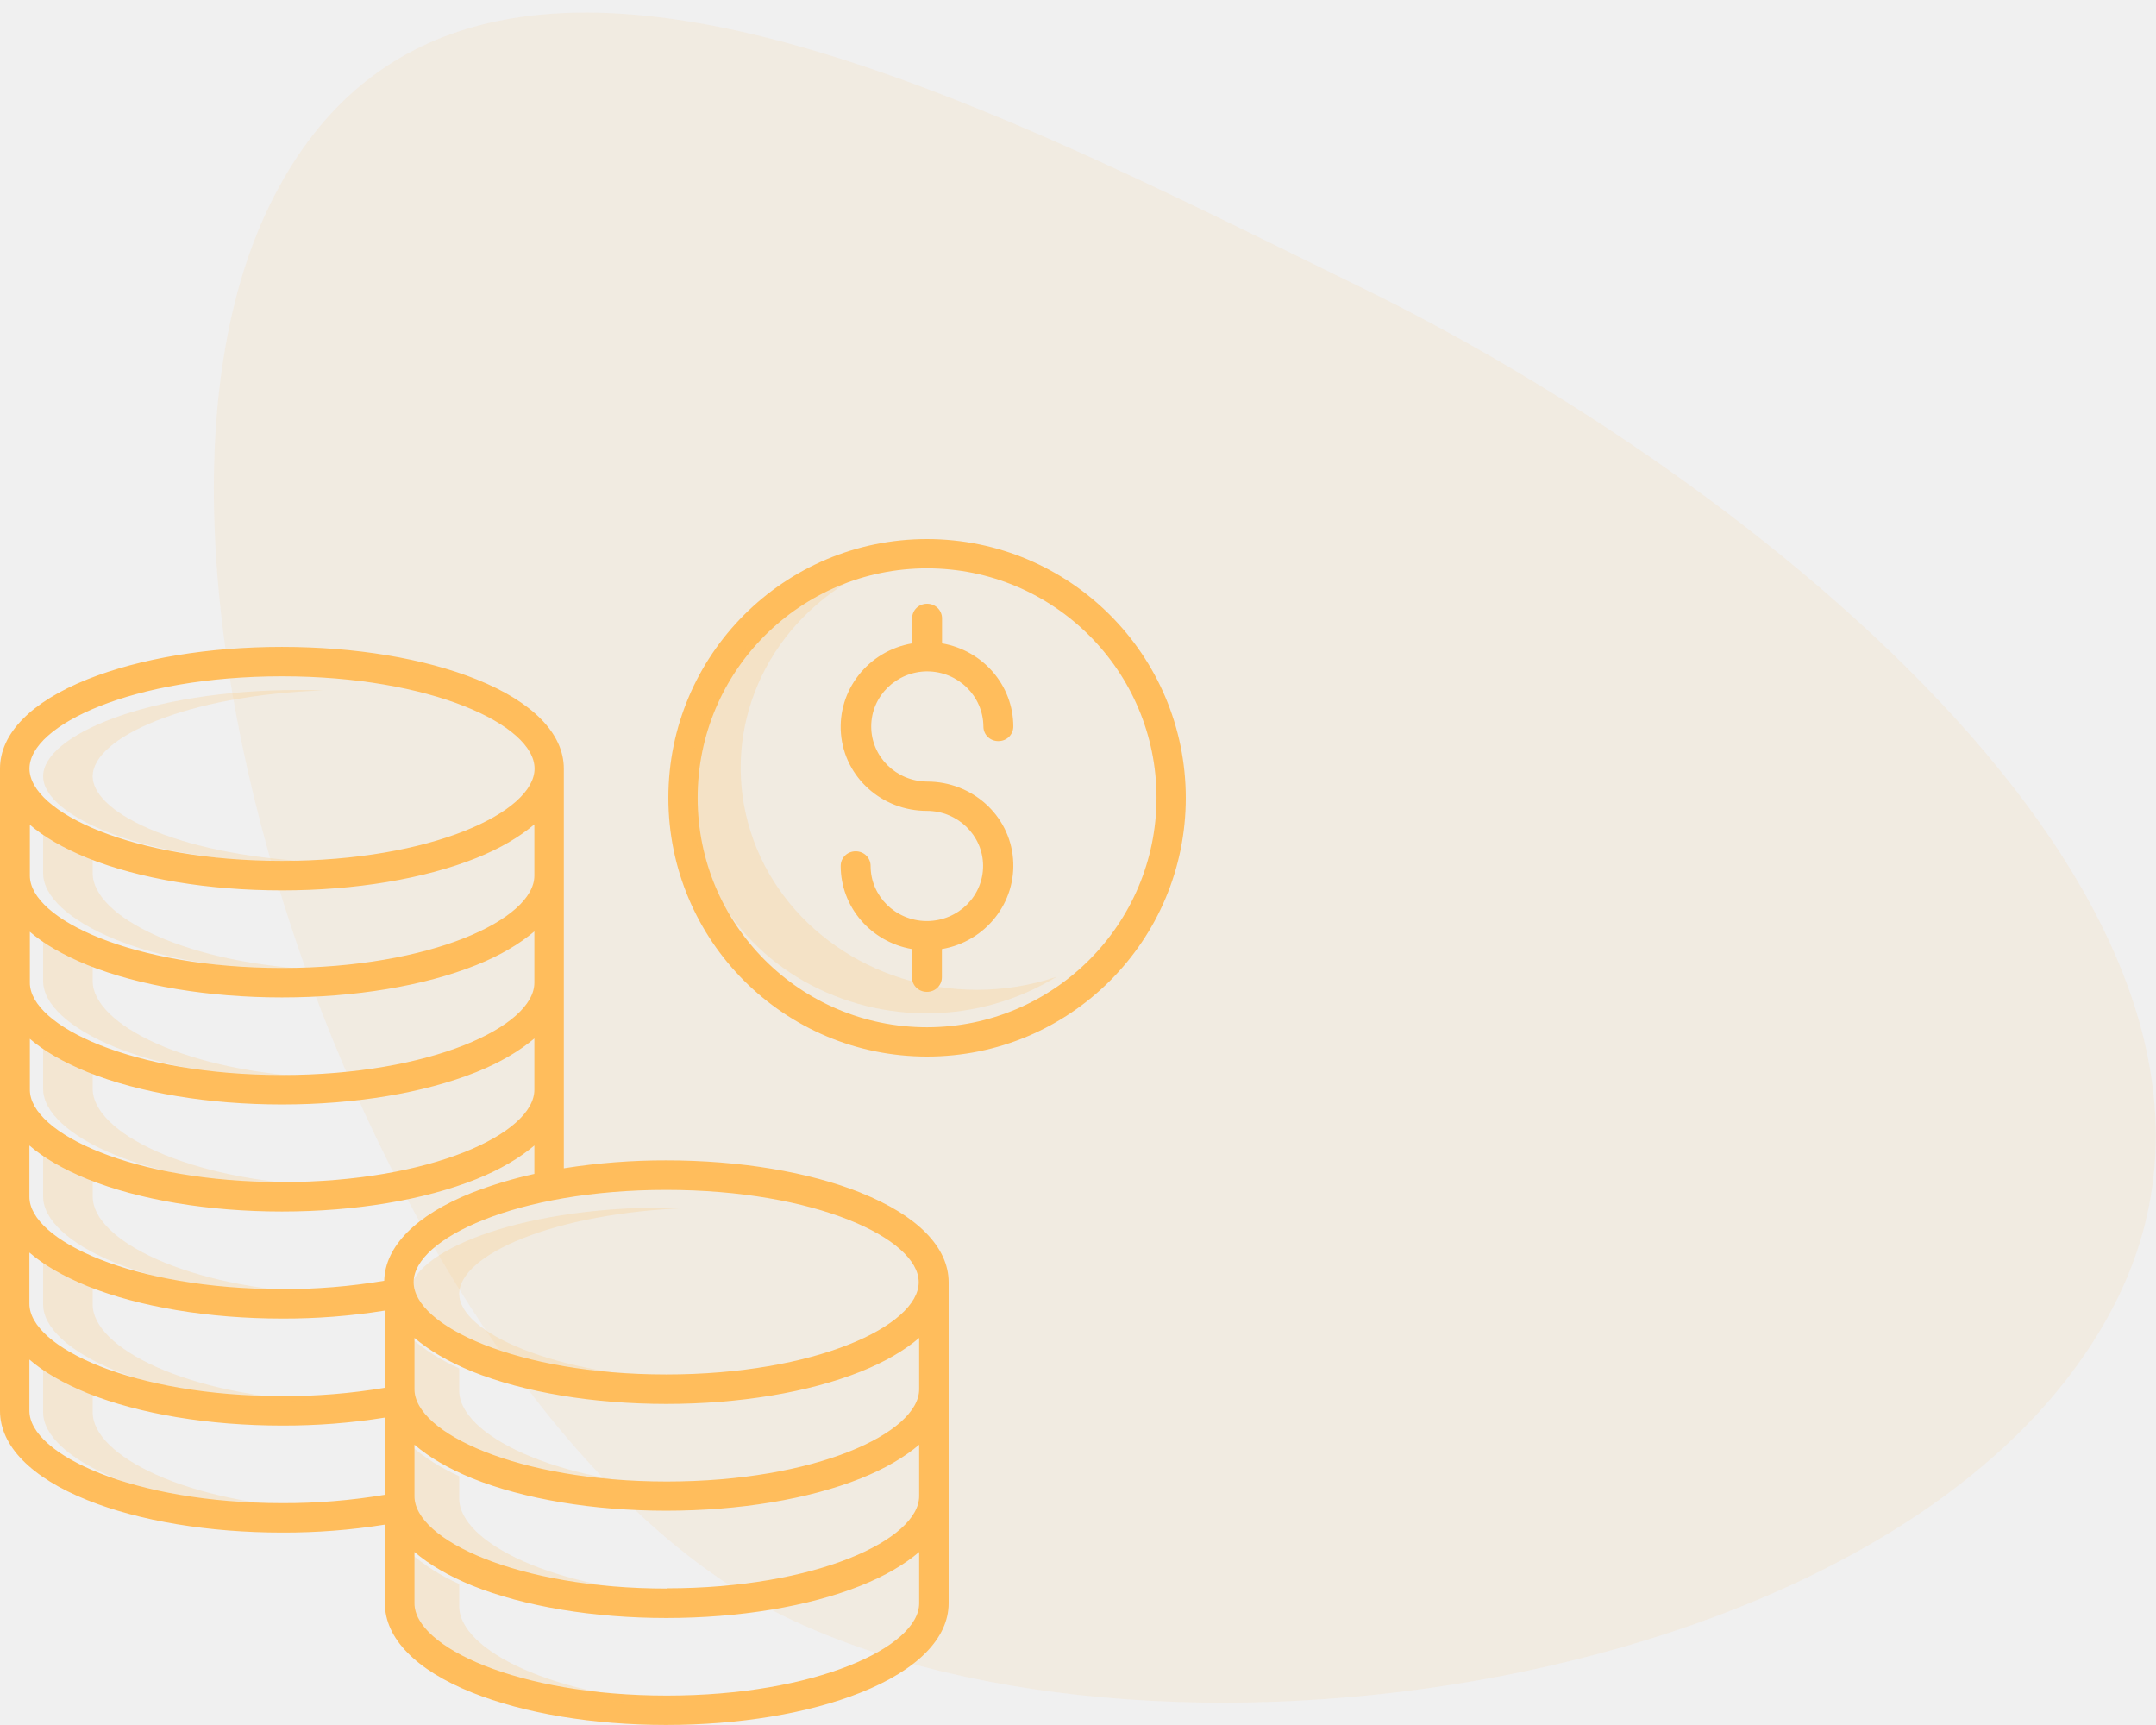
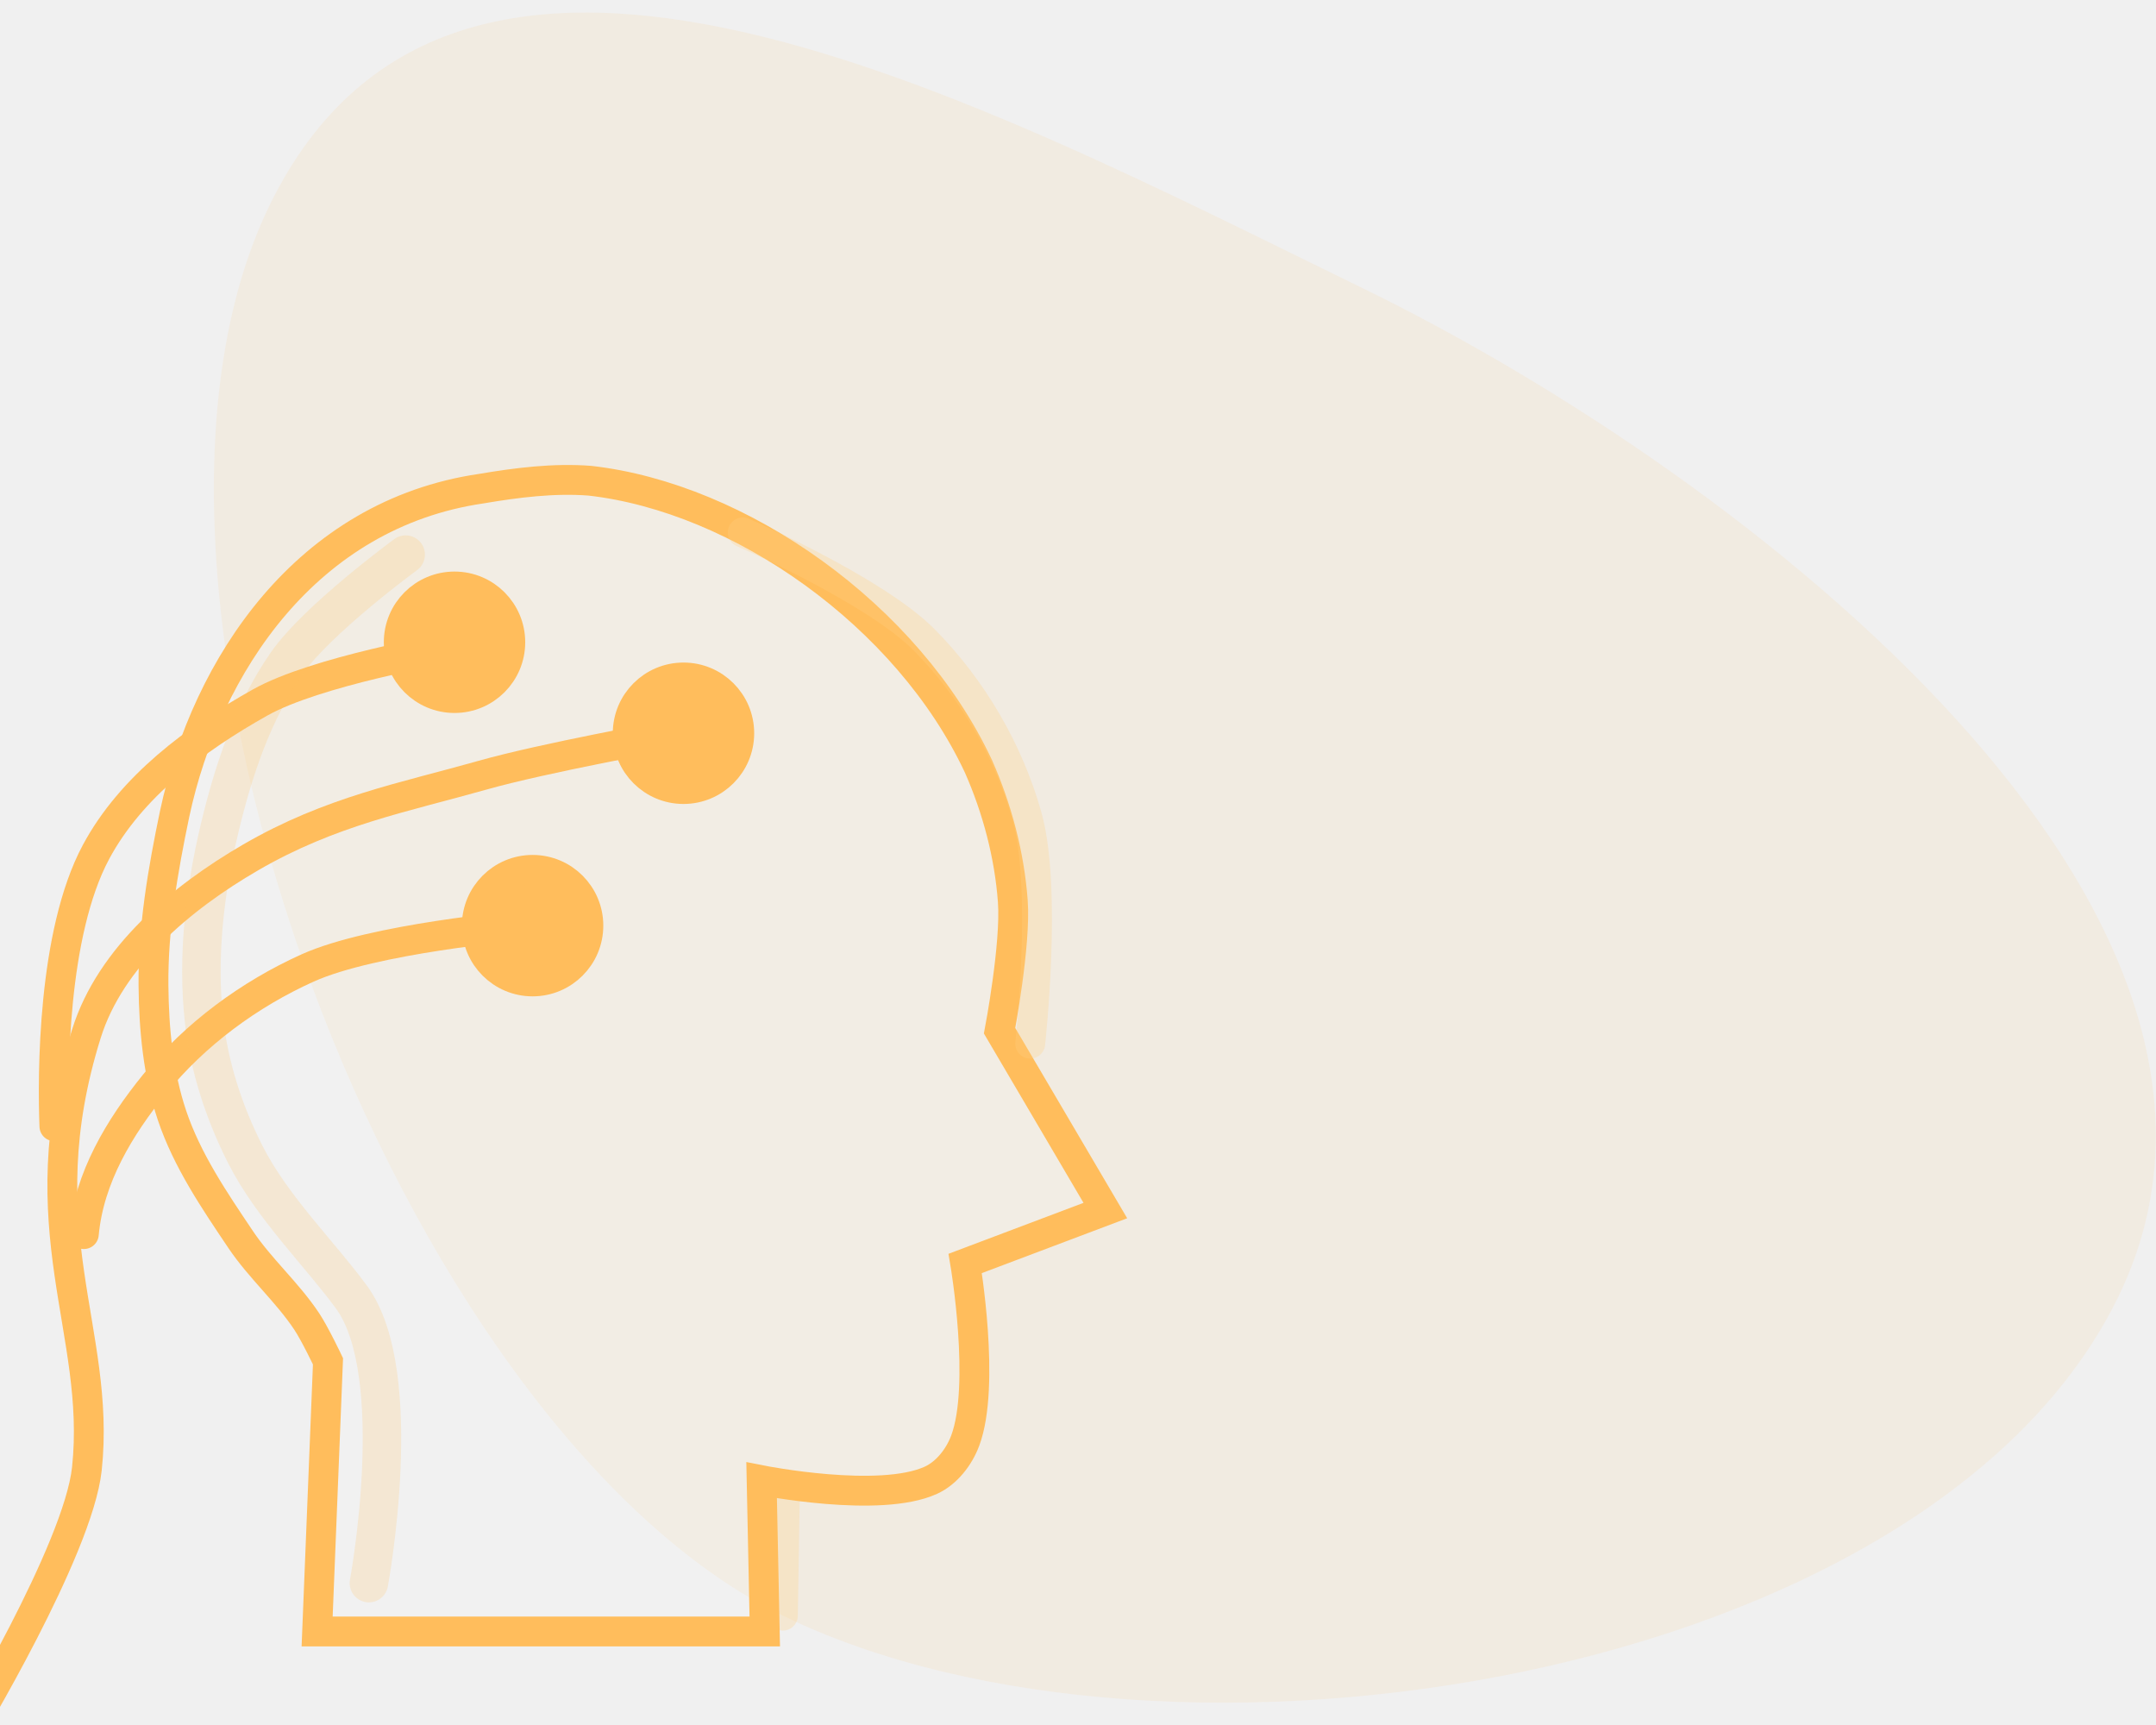
- <svg xmlns="http://www.w3.org/2000/svg" xmlns:xlink="http://www.w3.org/1999/xlink" width="100" height="80">
-   <g fill="#ffbd5c" fill-rule="evenodd">
-     <path d="M36.313 74.93c17.87 8.716 53.216 3.095 61.932-14.775S81.107 22.098 63.237 13.382 21.223-8.355 12.507 9.515s5.936 56.698 23.806 65.414z" opacity=".1" />
-     <g fill-rule="nonzero">
-       <path d="M43 25c-6.627 0-12 5.373-12 12s5.373 12 12 12 12-5.373 12-12c-.008-6.624-5.376-11.992-12-12zm0 22.642c-5.877 0-10.642-4.764-10.642-10.642S37.123 26.358 43 26.358 53.642 31.123 53.642 37A10.66 10.66 0 0 1 43 47.642zm0-16.506c1.442.002 2.6 1.145 2.612 2.555 0 .375.3.68.694.68s.694-.304.694-.68c-.003-1.9-1.395-3.522-3.306-3.854V28.68c0-.375-.3-.68-.694-.68s-.694.304-.694.68v1.158c-2.042.352-3.47 2.174-3.3 4.195s1.9 3.573 3.984 3.573c1.435.002 2.6 1.136 2.608 2.54s-1.142 2.552-2.577 2.57c-.01 0-.02-.001-.03-.001l-.03.001c-1.43-.018-2.58-1.156-2.58-2.555 0-.375-.3-.68-.694-.68s-.694.304-.694.68c.003 1.9 1.395 3.522 3.306 3.854v1.305c0 .375.3.68.694.68s.694-.304.694-.68v-1.305c2.042-.352 3.47-2.174 3.3-4.195s-1.9-3.573-3.984-3.573c-1.436-.01-2.594-1.15-2.594-2.556s1.16-2.546 2.594-2.556zm-3.07 24.18c-2.42-.97-5.63-1.502-9.027-1.502a30.02 30.02 0 0 0-4.752.368V35.647c0-1.624-1.44-3.096-4.057-4.144-2.42-.97-5.62-1.502-9.017-1.502s-6.598.534-9.018 1.502C1.44 32.55 0 34.022 0 35.647V65.43c0 1.624 1.442 3.096 4.06 4.144 2.42.97 5.637 1.502 9.033 1.502a29.5 29.5 0 0 0 4.758-.37v3.645c0 1.624 1.427 3.096 4.045 4.144 2.42.97 5.616 1.502 9 1.502s6.606-.534 9.026-1.502C42.55 77.45 44 75.977 44 74.353v-14.89c0-1.624-1.453-3.096-4.07-4.144zM13.08 31.365c6.903 0 11.714 2.256 11.714 4.28s-4.8 4.28-11.714 4.28-11.713-2.256-11.713-4.28 4.8-4.28 11.713-4.28zM1.364 38.232c.67.583 1.574 1.1 2.695 1.56 2.42.97 5.623 1.502 9.018 1.502s6.596-.534 9.016-1.502c1.12-.45 2-.976 2.692-1.56v2.38c0 2.025-4.808 4.28-11.7 4.28s-11.7-2.256-11.7-4.28v-2.38zm0 4.964c.67.583 1.574 1.1 2.695 1.56 2.42.97 5.623 1.502 9.018 1.502s6.596-.534 9.016-1.502c1.12-.45 2-.976 2.692-1.56v2.38c0 2.025-4.808 4.28-11.7 4.28s-11.7-2.256-11.7-4.28v-2.38zm0 4.964c.67.583 1.574 1.1 2.695 1.56 2.42.97 5.623 1.502 9.018 1.502s6.596-.534 9.016-1.502c1.12-.45 2-.976 2.692-1.56v2.38c0 2.025-4.808 4.28-11.7 4.28s-11.7-2.256-11.7-4.28v-2.38zm0 4.964c.67.583 1.574 1.1 2.695 1.56 2.42.97 5.623 1.502 9.018 1.502s6.596-.534 9.016-1.502c1.12-.45 2-.976 2.692-1.56v1.318a19.71 19.71 0 0 0-2.908.876c-2.583 1.034-4.018 2.48-4.056 4.08a28.18 28.18 0 0 1-4.744.387c-6.903 0-11.713-2.257-11.713-4.28v-2.38zm0 4.964c.67.583 1.574 1.1 2.695 1.56 2.42.97 5.637 1.502 9.033 1.502a29.5 29.5 0 0 0 4.758-.37v3.58c-1.572.263-3.164.393-4.758.387-6.903 0-11.728-2.257-11.728-4.282v-2.38zm0 7.343v-2.38c.67.583 1.574 1.1 2.695 1.56 2.42.97 5.637 1.502 9.033 1.502a29.73 29.73 0 0 0 4.758-.37v3.58c-1.572.263-3.164.393-4.758.387-6.903 0-11.728-2.257-11.728-4.28zm29.56 13.204c-6.903 0-11.7-2.256-11.7-4.28v-2.38c.682.583 1.56 1.1 2.68 1.56 2.42.97 5.616 1.502 9 1.502s6.606-.534 9.026-1.502c1.12-.45 2.02-.976 2.703-1.56v2.38c0 2.025-4.808 4.28-11.7 4.28zm0-4.964c-6.903 0-11.7-2.256-11.7-4.28V67c.682.583 1.56 1.1 2.68 1.56 2.42.97 5.616 1.502 9 1.502s6.606-.534 9.026-1.502c1.12-.45 2.02-.977 2.703-1.56v2.38c0 2.025-4.808 4.28-11.7 4.28zm0-4.964c-6.903 0-11.7-2.256-11.7-4.28v-2.38c.682.583 1.56 1.1 2.68 1.56 2.42.97 5.616 1.502 9 1.502s6.606-.534 9.026-1.502c1.12-.45 2.02-.976 2.703-1.56v2.38c0 2.025-4.808 4.28-11.7 4.28zm-.026-4.964c-6.903 0-11.713-2.256-11.713-4.28s4.8-4.28 11.713-4.28 11.714 2.256 11.714 4.28-4.8 4.28-11.714 4.28z" />
-       <path d="M4.3 36c0-1.787 4.338-3.765 10.7-3.98a34.9 34.9 0 0 0-1.15-.02C6.867 32 2 34.108 2 36s4.867 4 11.85 4a33.03 33.03 0 0 0 1.15-.02C8.64 39.765 4.3 37.786 4.3 36zm0 4.5v-1.048C3.468 39.1 2.693 38.6 2 38v2.5C2 42.63 6.865 45 13.85 45a28.53 28.53 0 0 0 1.15-.022C8.637 44.735 4.3 42.5 4.3 40.5zm0 5v-1.047C3.468 44.1 2.693 43.6 2 43v2.5C2 47.63 6.865 50 13.85 50a28.53 28.53 0 0 0 1.15-.022C8.637 49.735 4.3 47.5 4.3 45.5zm0 5v-1.048A8.97 8.97 0 0 1 2 48v2.5C2 52.63 6.865 55 13.85 55a28.53 28.53 0 0 0 1.15-.022C8.637 54.735 4.3 52.5 4.3 50.5zm.002 5v-1.048C3.47 54.1 2.693 53.6 2 53v2.5C2 57.63 6.87 60 13.858 60A28.75 28.75 0 0 0 15 59.978C8.64 59.733 4.302 57.5 4.302 55.5zm-.002 5v-1.048A8.97 8.97 0 0 1 2 58v2.5C2 62.628 6.878 65 13.857 65c.383 0 .764-.008 1.143-.022-6.356-.244-10.7-2.47-10.7-4.477zm0 5v-1.048A8.97 8.97 0 0 1 2 63v2.5C2 67.63 6.878 70 13.857 70c.383 0 .764-.007 1.143-.022-6.356-.244-10.7-2.47-10.7-4.477z" opacity=".2" />
-       <use xlink:href="#B" opacity=".2" />
-       <use xlink:href="#B" y="-5" opacity=".2" />
-       <use xlink:href="#B" y="-10" opacity=".2" />
-       <path d="M21.3 60c0-1.787 4.338-3.765 10.7-3.98a34.32 34.32 0 0 0-1.15-.02C23.867 56 19 58.108 19 60s4.867 4 11.85 4a33.03 33.03 0 0 0 1.15-.02c-6.36-.216-10.7-2.194-10.7-3.98zm24.012-14.096c-4.848.001-9.12-2.986-10.5-7.346S35.238 29.498 39.3 27c-4 1.333-6.804 4.703-7.233 8.658s1.604 7.788 5.225 9.85A11.58 11.58 0 0 0 49 45.304a11.57 11.57 0 0 1-3.688.6h0z" opacity=".2" />
-     </g>
+ <svg xmlns="http://www.w3.org/2000/svg" id="svg3562" version="1.1" height="80" width="100">
+   <g id="g3557" fill-rule="evenodd" fill="#ffbd5c">
+     <path id="path3541" opacity=".1" d="M36.313 74.93c17.87 8.716 53.216 3.095 61.932-14.775S81.107 22.098 63.237 13.382 21.223-8.355 12.507 9.515s5.936 56.698 23.806 65.414z" />
  </g>
-   <defs>
-     <path id="B" d="M21.3 74.5v-1.04c-.83-.367-1.607-.86-2.3-1.46v2.5c0 2.128 4.865 4.5 11.85 4.5.4 0 .774-.007 1.15-.022-6.363-.243-10.7-2.468-10.7-4.477z" />
+   <defs id="defs3560">
+     <path d="M21.3 74.5v-1.04c-.83-.367-1.607-.86-2.3-1.46v2.5c0 2.128 4.865 4.5 11.85 4.5.4 0 .774-.007 1.15-.022-6.363-.243-10.7-2.468-10.7-4.477z" id="B" />
  </defs>
+   <g style="stroke-width:2.371;stroke-miterlimit:4;stroke-dasharray:none" transform="matrix(0.5836527,0,0,0.5836527,54.79855,27.07633)" id="g6191">
+     <path style="fill:none;stroke:#ffd088;stroke-width:2.371;stroke-linecap:round;stroke-linejoin:miter;stroke-miterlimit:4;stroke-dasharray:none;stroke-opacity:0.278" d="m -31.524,72.846 -0.149,9.144" id="path6179" />
+     <path style="fill:#ffffff;fill-opacity:0.098;stroke:#ffbd5c;stroke-width:2.371;stroke-linecap:butt;stroke-linejoin:miter;stroke-miterlimit:4;stroke-dasharray:none;stroke-opacity:1" d="m -68.687,83.245 h 35.572 l -0.249,-12.014 c 0,0 9.37,1.862 13.448,0 1.265,-0.577 2.246,-1.849 2.732,-3.152 1.64,-4.397 0,-14.078 0,-14.078 l 11.136,-4.202 -8.405,-14.288 c 0,0 1.305,-6.856 1.051,-10.296 -0.272,-3.676 -1.241,-7.345 -2.732,-10.716 -5.619,-12.007 -18.969,-21.353 -30.888,-22.693 -2.871,-0.218 -5.776,0.15 -8.615,0.63 -13.858,2.022 -21.857,14.036 -24.374,25.845 -0.938,4.49 -1.726,9.071 -1.681,13.658 0.034,3.467 0.368,7.009 1.471,10.296 1.196,3.567 3.364,6.754 5.463,9.876 1.556,2.315 3.714,4.187 5.253,6.514 0.657,0.993 1.681,3.152 1.681,3.152 z" id="path4195" />
+     <circle r="4.433" cy="4.643" cx="-57.769" id="circle4199" style="fill:#ffbd5c;fill-opacity:1;stroke:#ffbd5c;stroke-width:2.371;stroke-linecap:round;stroke-linejoin:round;stroke-miterlimit:4;stroke-dasharray:none;stroke-opacity:1" />
+     <circle r="4.433" cy="11.873" cx="-39.573" id="circle4203" style="fill:#ffbd5c;fill-opacity:1;stroke:#ffbd5c;stroke-width:2.371;stroke-linecap:round;stroke-linejoin:round;stroke-miterlimit:4;stroke-dasharray:none;stroke-opacity:1" />
+     <circle style="fill:#ffbd5c;fill-opacity:1;stroke:#ffbd5c;stroke-width:2.371;stroke-linecap:round;stroke-linejoin:round;stroke-miterlimit:4;stroke-dasharray:none;stroke-opacity:1" id="circle4209" cx="-51.564" cy="27.16" r="4.433" />
+     <path id="path6165" d="m -52.634,27.165 c 0,0 -11.596,1.013 -16.805,3.357 -4.64,2.089 -8.96,5.271 -12.165,9.224 -2.768,3.414 -5.212,7.425 -5.622,11.925" style="fill:none;stroke:#ffbd5c;stroke-width:2.371;stroke-linecap:round;stroke-linejoin:miter;stroke-miterlimit:4;stroke-dasharray:none;stroke-opacity:1" />
+     <path style="fill:none;stroke:#ffbd5c;stroke-width:2.371;stroke-linecap:round;stroke-linejoin:miter;stroke-miterlimit:4;stroke-dasharray:none;stroke-opacity:1" d="m -58.538,5.177 c 0,0 -10.228,1.76 -14.671,4.247 -5.136,2.875 -10.278,6.702 -13.055,11.893 -3.464,6.476 -3.46,17.74 -3.303,21.783" id="path6167" />
+     <path id="path6171" d="m -40.718,12.028 c 0,0 -9.961,1.801 -14.824,3.177 -6.268,1.774 -12.061,2.842 -18.419,6.528 -5.521,3.201 -11.155,7.91 -13.058,14.002 -4.867,15.582 1.207,23.613 0.034,34.586 -0.69,6.451 -9.59,21.181 -9.59,21.181" style="fill:none;stroke:#ffbd5c;stroke-width:2.371;stroke-linecap:round;stroke-linejoin:miter;stroke-miterlimit:4;stroke-dasharray:none;stroke-opacity:1" />
+     <path style="fill:none;stroke:#ffbe5a;stroke-width:3.057;stroke-linecap:round;stroke-linejoin:miter;stroke-miterlimit:4;stroke-dasharray:none;stroke-opacity:0.2" d="m -61.649,-2.322 c 0,0 -7.014,5.13 -9.453,8.631 -2.704,3.883 -4.248,8.548 -5.343,13.152 -1.176,4.948 -1.785,10.151 -1.233,15.207 0.405,3.705 1.603,7.362 3.288,10.686 2.13,4.201 5.931,7.902 8.44,11.335 4.46,6.104 1.377,22.714 1.377,22.714" id="path6173" />
+     <path style="fill:none;stroke:#ffd088;stroke-width:2.371;stroke-linecap:round;stroke-linejoin:miter;stroke-miterlimit:4;stroke-dasharray:none;stroke-opacity:0.278" d="m -34.862,-4.084 c 0,0 10.465,4.558 14.393,8.513 3.832,3.858 6.758,8.857 8.21,14.097 1.603,5.785 0.241,18.009 0.241,18.009" id="path6175" />
+   </g>
</svg>
